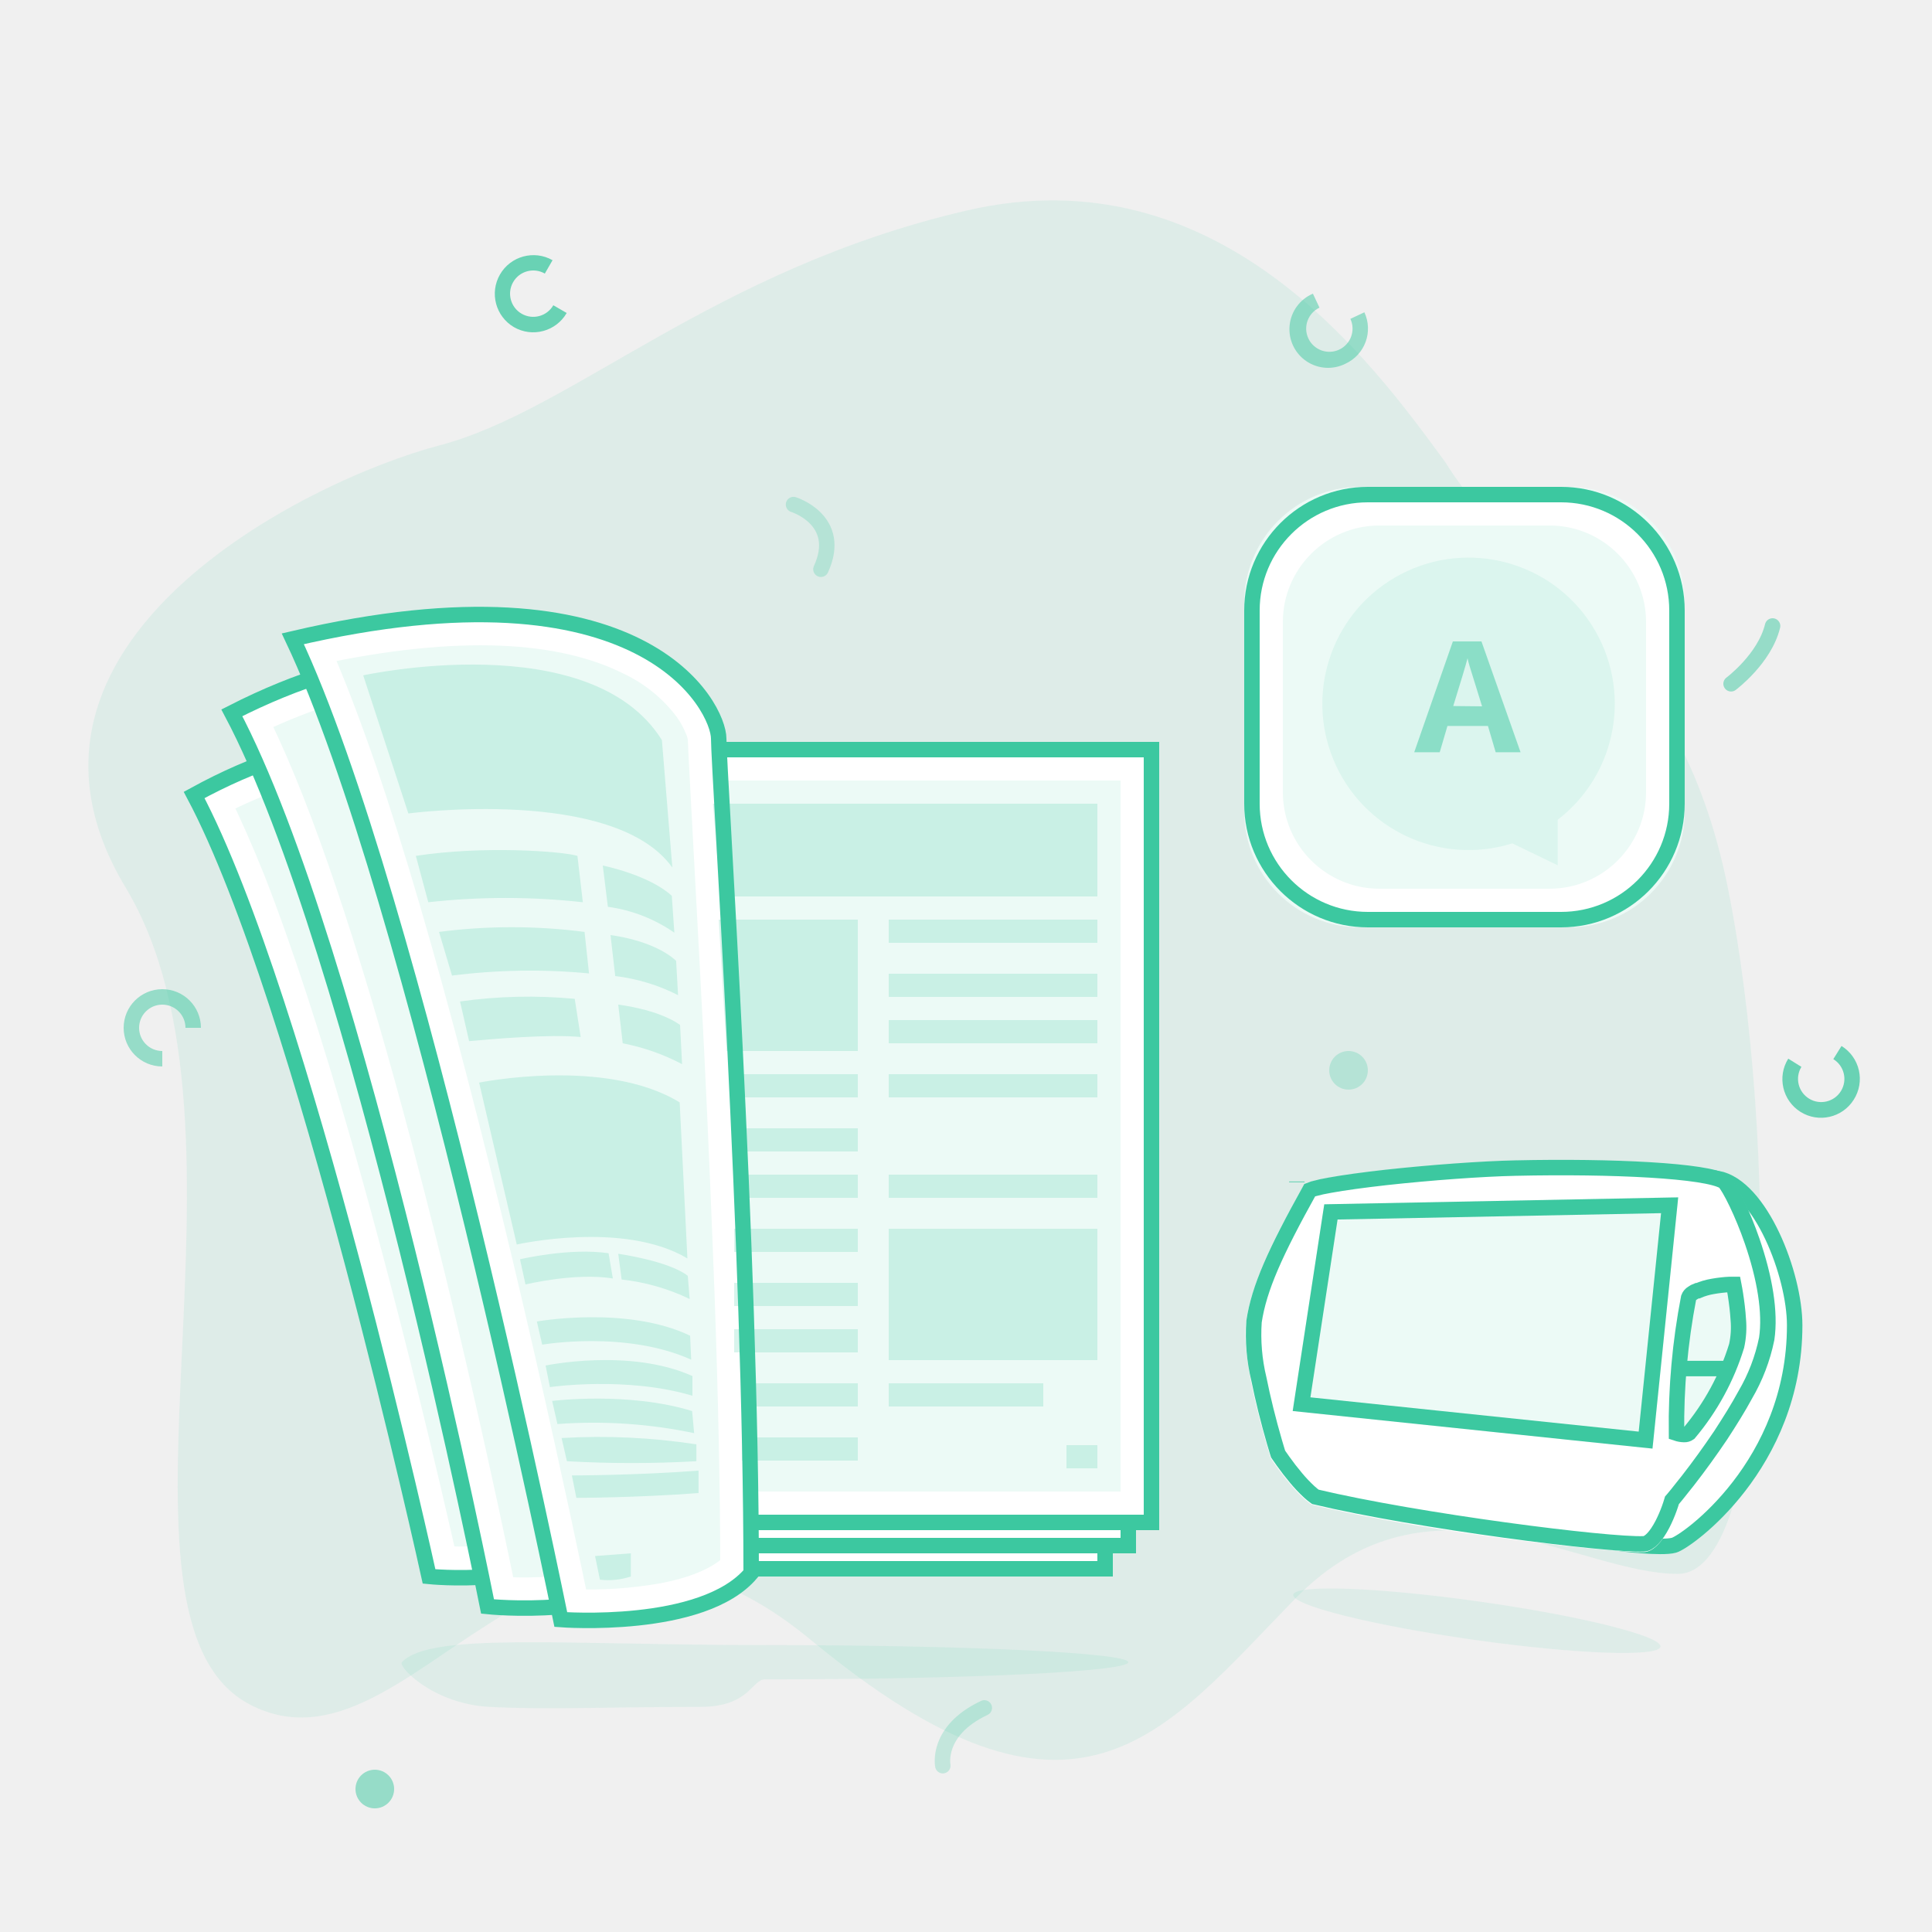
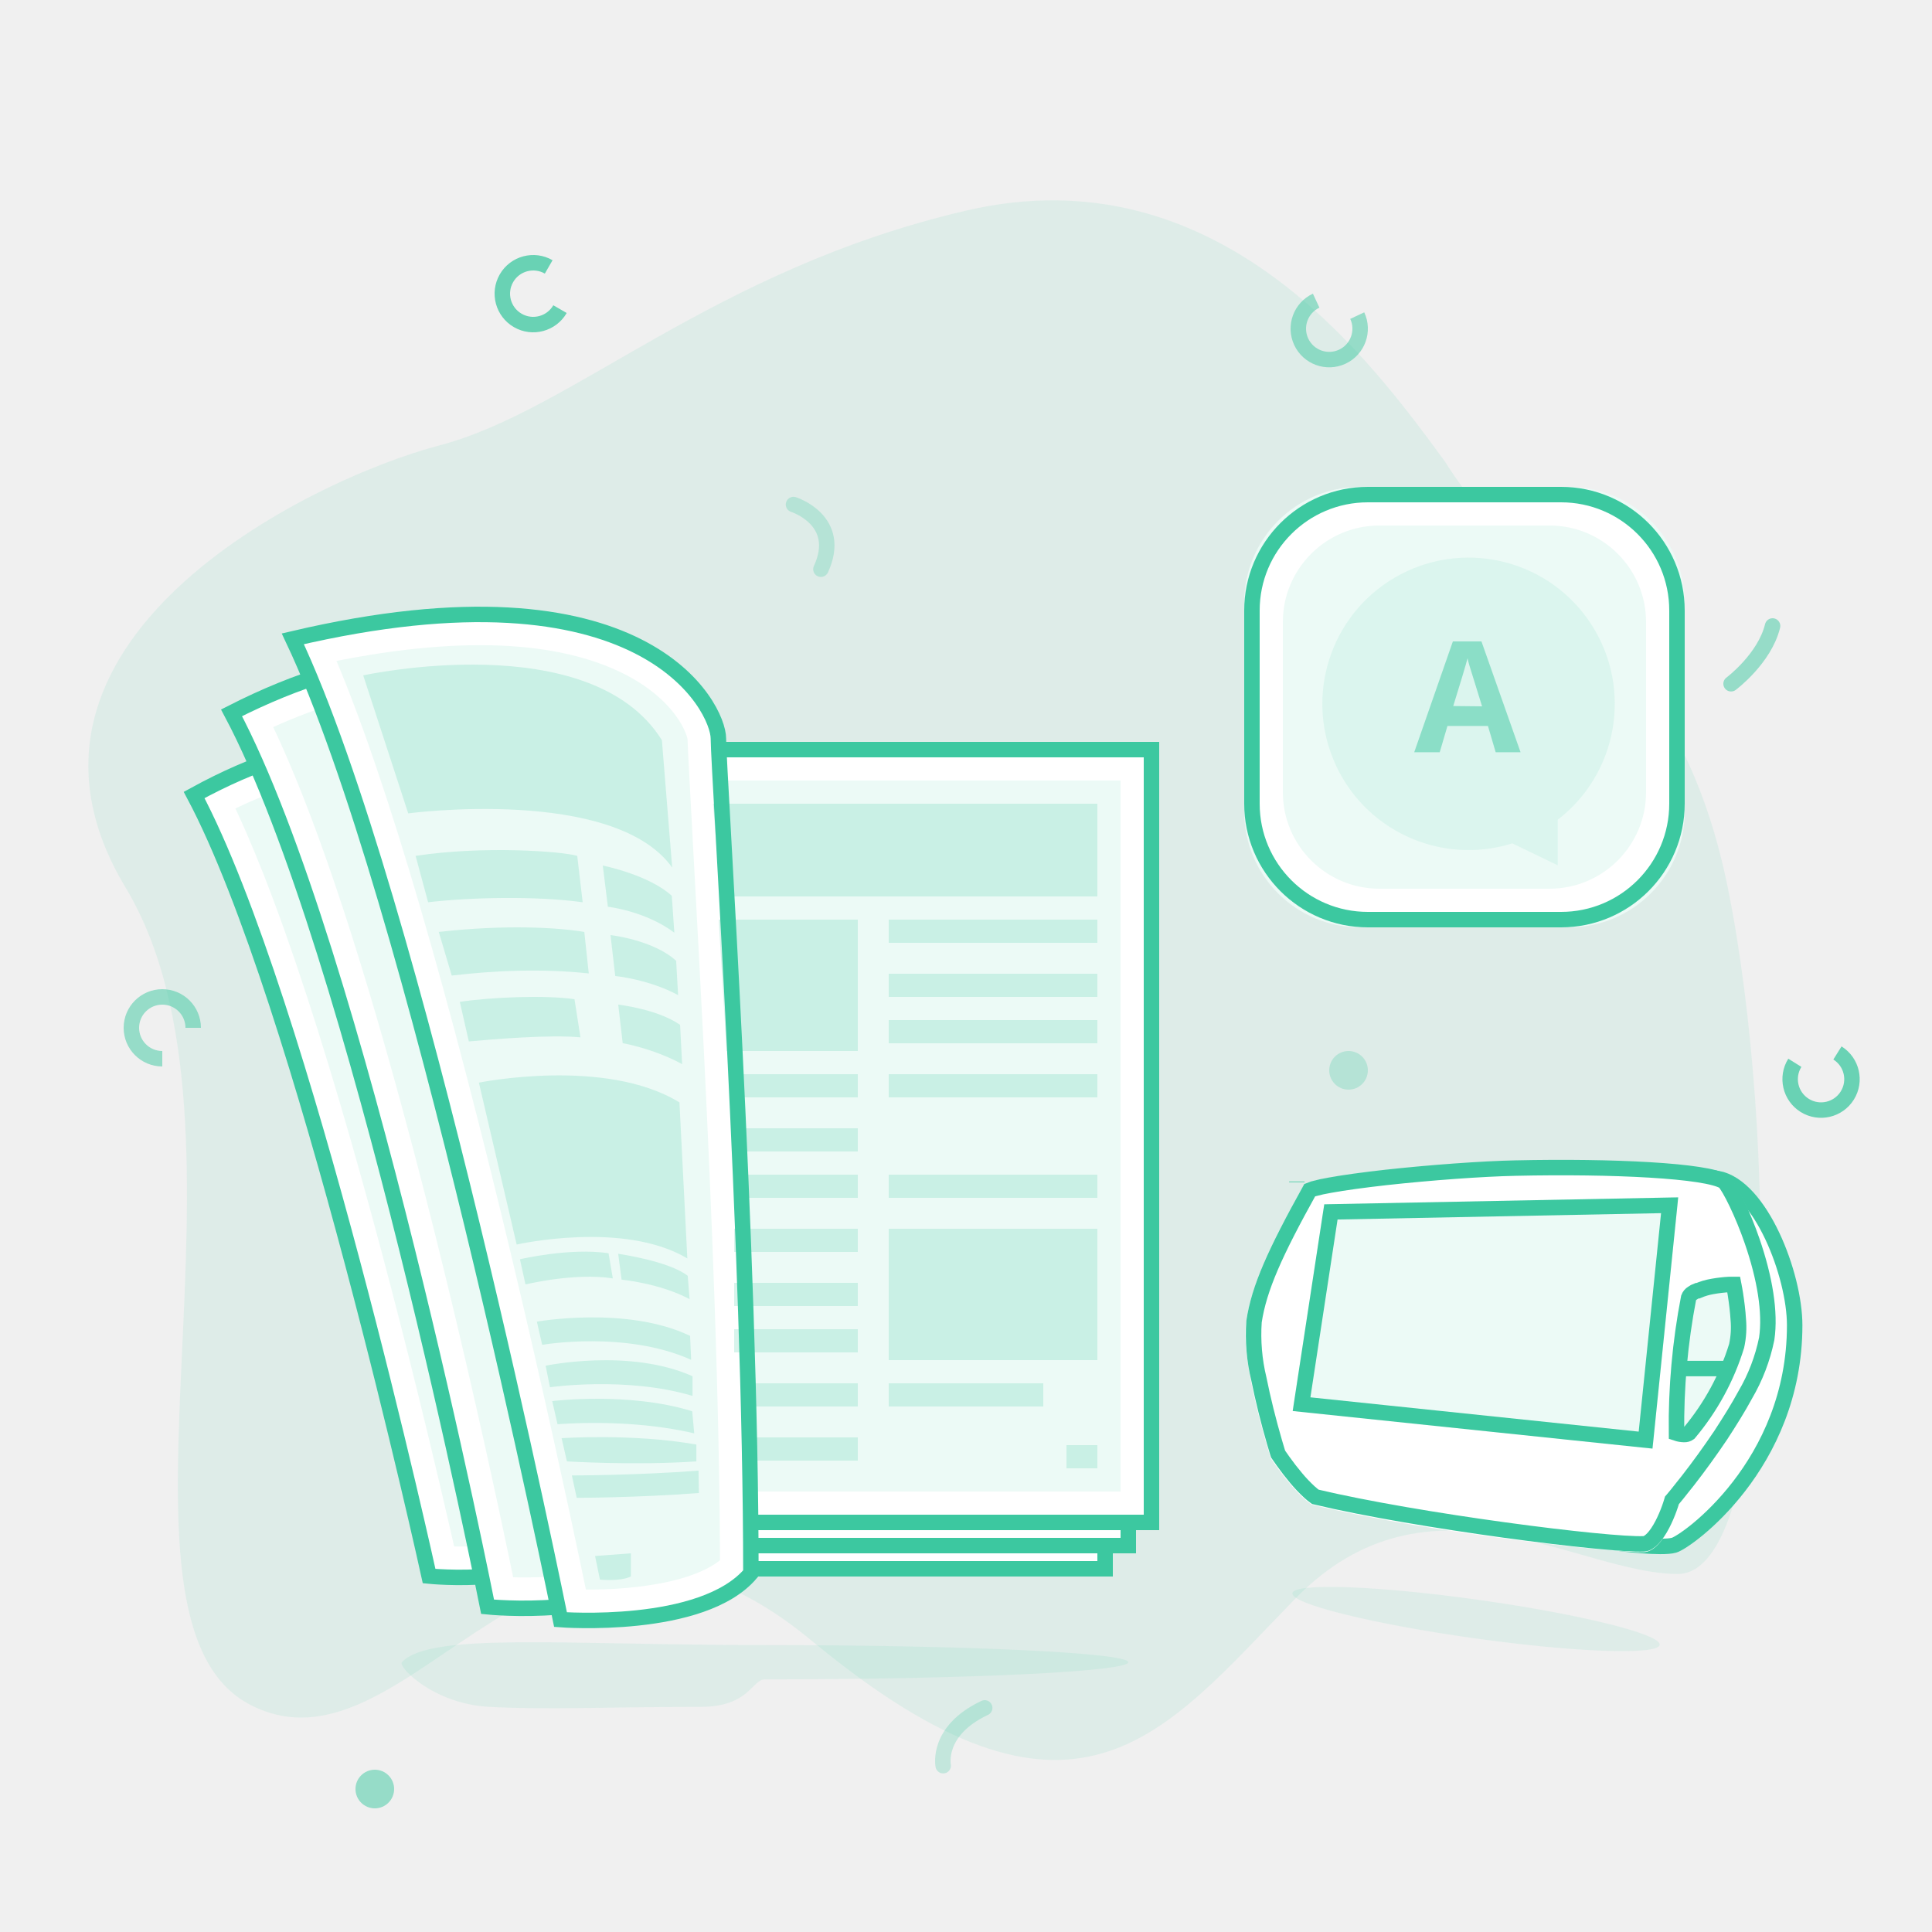
- <svg xmlns="http://www.w3.org/2000/svg" viewBox="0 0 250 250">
-   <g>
-     <path d="M187,59.77c-9.48-12.95-29.24-40.15-62-32.51S74.11,53.1,56.9,57.62s-59.69,25.6-40.66,57.2-5,94.85,16.14,105.77,38.19-36.81,72.57-8.36,45.39,12.32,62.69-5.4,36.7-3.17,49.46-3.17,13-56.5,6.47-88.85S198,77.3,187,59.77Z" style="fill: #3cc8a0;fill-opacity: 0.1" />
-     <ellipse cx="191" cy="209.5" rx="2.5" ry="24" transform="matrix(0.14, -0.99, 0.99, 0.14, -43.04, 369.48)" style="fill: #3cc8a0;fill-opacity: 0.1" />
-     <path d="M21,138a5,5,0,1,1,5-5H24a3,3,0,1,0-3,3Z" style="fill: #3cc8a0;opacity: 0.5;isolation: isolate" />
-     <path d="M66.5,42.33a5,5,0,0,1,5-8.66l-1,1.73a3,3,0,1,0,1.1,4.1l1.73,1A5,5,0,0,1,66.5,42.33Z" style="fill: #3cc8a0;opacity: 0.75;isolation: isolate" />
-     <path d="M174.11,47.06A5,5,0,1,1,169.89,38l.85,1.81a3,3,0,1,0,4,1.45l1.81-.85A5,5,0,0,1,174.11,47.06Z" style="fill: #3cc8a0;opacity: 0.5;isolation: isolate" />
-     <path d="M239.88,142.29a5,5,0,0,1-8.48-5.3l1.7,1.06a3,3,0,1,0,4.13-1l1.06-1.7A5,5,0,0,1,239.88,142.29Z" style="fill: #3cc8a0;opacity: 0.75;isolation: isolate" />
-     <path d="M122,228.48s-.93-4.51,5.37-7.48" style="fill: none;stroke: #3cc8a0;stroke-linecap: round;stroke-width: 2px;opacity: 0.25;isolation: isolate" />
-     <path d="M102.68,65.29s6.47,2,3.55,8.37" style="fill: none;stroke: #3cc8a0;stroke-linecap: round;stroke-width: 2px;opacity: 0.25;isolation: isolate" />
-     <path d="M224,88.48s4.34-3.23,5.37-7.48" style="fill: none;stroke: #3cc8a0;stroke-linecap: round;stroke-width: 2px;opacity: 0.5;isolation: isolate" />
-     <circle cx="174.5" cy="138.5" r="2.5" style="fill: #3cc8a0;opacity: 0.25;isolation: isolate" />
-     <circle cx="48.5" cy="231.5" r="2.5" style="fill: #3cc8a0;opacity: 0.5;isolation: isolate" />
-     <g>
-       <rect x="87" y="104" width="57" height="100" style="fill: #fff" />
-       <rect x="87" y="104" width="57" height="100" style="fill: #3cc8a0;fill-opacity: 0.1" />
-       <rect x="89.5" y="106.5" width="52" height="95" style="fill: none;stroke: #fff;stroke-width: 5px" />
-       <rect x="88" y="105" width="55" height="98" style="fill: none;stroke: #3cc8a0;stroke-width: 2px" />
-       <rect x="90" y="101" width="57" height="100" style="fill: #fff" />
-       <rect x="90" y="101" width="57" height="100" style="fill: #3cc8a0;fill-opacity: 0.1" />
-       <rect x="92.5" y="103.5" width="52" height="95" style="fill: none;stroke: #fff;stroke-width: 5px" />
-       <rect x="91" y="102" width="55" height="98" style="fill: none;stroke: #3cc8a0;stroke-width: 2px" />
-       <rect x="82" y="97" width="67" height="100" style="fill: #fff" />
-       <rect x="82" y="97" width="67" height="100" style="fill: #3cc8a0;fill-opacity: 0.1" />
-       <rect x="84" y="99" width="63" height="96" style="fill: none;stroke: #fff;stroke-width: 4px" />
-       <rect x="82" y="97" width="67" height="100" style="fill: none;stroke: #3cc8a0;stroke-width: 2px" />
-       <path d="M25.12,102.87c32.28-17.7,45.17,3.8,45.17,7s4.62,57.08,4.62,89.78c-4.92,5.83-19.39,4.34-19.39,4.34S39.16,129.27,25.12,102.87Z" style="fill: #fff" />
-       <path d="M25.12,102.87c32.28-17.7,45.17,3.8,45.17,7s4.62,57.08,4.62,89.78c-4.92,5.83-19.39,4.34-19.39,4.34S39.16,129.27,25.12,102.87Z" style="fill: #3cc8a0;fill-opacity: 0.1" />
-       <path d="M27.8,103.71c12.92-6.67,23.26-7.24,31.13-3.39a21,21,0,0,1,7.27,5.83,11.11,11.11,0,0,1,2.09,3.67c0,.78,1.69,24.24,2.31,33.94.53,8.22,1,16,1.34,23.32.61,12.31.95,23,1,31.72-1.48,1.38-4,2.34-7.2,2.86a41.48,41.48,0,0,1-8.55.39c-.22-1-.46-2.06-.75-3.29-.86-3.77-1.85-8-2.94-12.51-3.12-12.94-6.48-25.88-9.94-38-3.89-13.59-7.67-25.23-11.25-34.35C30.74,110,29.24,106.61,27.8,103.71Z" style="fill: none;stroke: #fff;stroke-width: 4px" />
-       <path d="M25.12,102.87c32.28-17.7,45.17,3.8,45.17,7s4.62,57.08,4.62,89.78c-4.92,5.83-19.39,4.34-19.39,4.34S39.16,129.27,25.12,102.87Z" style="fill: none;stroke: #3cc8a0;stroke-width: 2px" />
-       <path d="M30,92.24c35.26-18,50.26,2.85,50.26,6.5S85.58,165,85.58,202.88c-5.71,6.77-22.49,5-22.49,5S46.25,122.87,30,92.24Z" style="fill: #fff" />
-       <path d="M30,92.24c35.26-18,50.26,2.85,50.26,6.5S85.58,165,85.58,202.88c-5.71,6.77-22.49,5-22.49,5S46.25,122.87,30,92.24Z" style="fill: #3cc8a0;fill-opacity: 0.1" />
-       <path d="M32.67,93.13c14.28-6.88,25.93-7.65,34.87-3.9A23.11,23.11,0,0,1,75.84,95a10.16,10.16,0,0,1,2.39,3.75c0,.89,2,28.07,2.68,39.34.61,9.54,1.13,18.54,1.55,27.06.71,14.35,1.1,26.78,1.12,36.95-1.76,1.7-4.74,2.87-8.62,3.49a48.62,48.62,0,0,1-10.2.44c-.23-1.15-.51-2.47-.82-4-.9-4.33-1.94-9.16-3.1-14.36-3.3-14.85-6.9-29.71-10.66-43.57-5.82-21.44-11.5-38.53-16.87-49.7Z" style="fill: none;stroke: #fff;stroke-width: 4px" />
-       <path d="M30,92.24c35.26-18,50.26,2.85,50.26,6.5S85.58,165,85.58,202.88c-5.71,6.77-22.49,5-22.49,5S46.25,122.87,30,92.24Z" style="fill: none;stroke: #3cc8a0;stroke-width: 2px" />
-       <path d="M37.89,82.66C83.41,72,93,91.57,93,95.57s4.2,66.46,4.2,108c-6.25,7.41-24.63,6-24.63,6S53.62,115.86,37.89,82.66Z" style="fill: #fff" />
-       <path d="M37.89,82.66C83.41,72,93,91.57,93,95.57s4.2,66.46,4.2,108c-6.25,7.41-24.63,6-24.63,6S53.62,115.86,37.89,82.66Z" style="fill: #3cc8a0;fill-opacity: 0.1" />
-       <path d="M40.74,84.07c18.54-4,32-3.15,40.86,1.32a20.43,20.43,0,0,1,7.54,6.14,12.13,12.13,0,0,1,1.46,2.63A4.66,4.66,0,0,1,91,95.57c0,1,1.53,28.46,2.1,40,.56,11.41,1,22.16,1.38,32.31.46,13.17.71,24.88.72,34.9-2,1.95-5.3,3.32-9.65,4.11a54.63,54.63,0,0,1-11.34.75v0c-.26-1.27-.57-2.74-.92-4.4-1-4.74-2.13-10-3.39-15.7-3.59-16.24-7.44-32.48-11.39-47.65-4.06-15.61-8-29.19-11.75-40.16C44.65,93.62,42.65,88.38,40.74,84.07Z" style="fill: none;stroke: #fff;stroke-width: 4px" />
-       <path d="M37.89,82.66C83.41,72,93,91.57,93,95.57s4.2,66.46,4.2,108c-6.25,7.41-24.63,6-24.63,6S53.62,115.86,37.89,82.66Z" style="fill: none;stroke: #3cc8a0;stroke-width: 2px" />
-       <path d="M77,201.35l4.63-.35v3a9.29,9.29,0,0,1-4,.41Z" style="fill: #3cc8a0;opacity: 0.2;isolation: isolate" />
-       <polygon points="92.26 104 142 104 142 116 93.23 116 92.26 104" style="fill: #3cc8a0;opacity: 0.2;isolation: isolate" />
-       <polygon points="93 119 111 119 111 136 94.02 136 93 119" style="fill: #3cc8a0;opacity: 0.2;isolation: isolate" />
-       <rect x="115" y="159" width="27" height="17" style="fill: #3cc8a0;opacity: 0.2;isolation: isolate" />
-       <rect x="138" y="187" width="4" height="3" style="fill: #3cc8a0;opacity: 0.2;isolation: isolate" />
-       <rect x="115" y="179" width="20" height="3" style="fill: #3cc8a0;opacity: 0.2;isolation: isolate" />
-       <rect x="115" y="152" width="27" height="3" style="fill: #3cc8a0;opacity: 0.2;isolation: isolate" />
-       <path d="M69.47,171s11.66-2.08,19.83,1.84l.14,3.1c-8.5-3.82-19.28-1.94-19.28-1.94Zm1.13,5.7s10.85-2.29,19,1.36v2.55c-8.53-2.56-18.44-1.12-18.44-1.12Zm.85,4.58s9.85-1.24,18.11,1.31l.26,2.86a63.31,63.31,0,0,0-17.69-1.18Zm1.22,4.8a82.91,82.91,0,0,1,17.44.82v2.18a148.24,148.24,0,0,1-16.75,0ZM74,190.92s8.22,0,16.39-.62l0,2.9c-8.22.62-15.81.62-15.81.62Z" style="fill: #3cc8a0;opacity: 0.2;isolation: isolate" />
-       <rect x="115" y="139" width="27" height="3" style="fill: #3cc8a0;opacity: 0.2;isolation: isolate" />
-       <rect x="95" y="139" width="16" height="3" style="fill: #3cc8a0;opacity: 0.2;isolation: isolate" />
-       <rect x="95" y="146" width="16" height="3" style="fill: #3cc8a0;opacity: 0.2;isolation: isolate" />
-       <rect x="95" y="152" width="16" height="3" style="fill: #3cc8a0;opacity: 0.2;isolation: isolate" />
-       <rect x="95" y="159" width="16" height="3" style="fill: #3cc8a0;opacity: 0.2;isolation: isolate" />
-       <rect x="95" y="166" width="16" height="3" style="fill: #3cc8a0;opacity: 0.2;isolation: isolate" />
-       <rect x="95" y="172" width="16" height="3" style="fill: #3cc8a0;opacity: 0.2;isolation: isolate" />
-       <rect x="96" y="179" width="15" height="3" style="fill: #3cc8a0;opacity: 0.2;isolation: isolate" />
-       <rect x="96" y="186" width="15" height="3" style="fill: #3cc8a0;opacity: 0.2;isolation: isolate" />
-       <rect x="115" y="132" width="27" height="3" style="fill: #3cc8a0;opacity: 0.2;isolation: isolate" />
-       <rect x="115" y="126" width="27" height="3" style="fill: #3cc8a0;opacity: 0.2;isolation: isolate" />
-       <rect x="115" y="119" width="27" height="3" style="fill: #3cc8a0;opacity: 0.2;isolation: isolate" />
-       <path d="M47,87.39s29.4-6.45,38.65,8.38L87,112.26c-7.54-10.54-34.16-7-34.16-7Zm15,52.7s16.35-3.33,25.95,2.56l1,20.19c-8.27-4.93-22.08-1.8-22.08-1.8Zm-8.19-29.34c8.74-1.35,19-.59,20.91,0l.7,6a90.56,90.56,0,0,0-20,0Zm3,9.84a73,73,0,0,1,18.83,0l.58,5.37a80.32,80.32,0,0,0-17.73.28Zm2.72,9a63.37,63.37,0,0,1,14.84-.34l.77,4.94c-4-.39-11.46.26-14.44.53Z" style="fill: #3cc8a0;fill-opacity: 0.2" />
-       <path d="M78,112s6,1.21,8.93,3.92l.33,4.77a19.74,19.74,0,0,0-8.6-3.35Zm2,50.24s6.51.91,9,2.85l.24,3a26.86,26.86,0,0,0-8.8-2.52Zm-12.71.71s6.42-1.53,11.46-.78l.55,3.26c-4.94-.78-11.3.78-11.3.78ZM79,121s5.55.62,8.49,3.33l.25,4.44a24.37,24.37,0,0,0-8.13-2.47Zm1,9s5.06.56,8,2.62l.26,5.08A27.94,27.94,0,0,0,80.58,135Z" style="fill: #3cc8a0;opacity: 0.2;isolation: isolate" />
+ <svg xmlns="http://www.w3.org/2000/svg" xmlns:xlink="http://www.w3.org/1999/xlink" width="250" height="250" viewBox="0 0 250 250">
+   <defs>
+     <rect id="a" width="57" height="100" x="64" y="25" />
+     <rect id="b" width="57" height="100" x="67" y="22" />
+     <rect id="c" width="67" height="100" x="59" y="18" />
+     <path id="d" d="M2.119,23.872 C34.399,6.17 47.292,27.677 47.292,30.827 C47.292,33.976 51.912,87.907 51.912,120.604 C46.992,126.436 32.526,124.945 32.526,124.945 C32.526,124.945 16.165,50.275 2.119,23.872 Z" />
+     <path id="e" d="M6.961,13.24 C42.218,-4.733 57.223,16.091 57.223,19.744 C57.223,23.398 62.583,85.955 62.583,123.882 C56.875,130.647 40.095,128.918 40.095,128.918 C40.095,128.918 23.253,43.866 6.961,13.24 Z" />
+     <path id="f" d="M14.891,3.664 C60.409,-7.036 69.961,12.565 69.961,16.568 C69.961,20.57 74.165,83.032 74.165,124.579 C67.913,131.99 49.531,130.576 49.531,130.576 C49.531,130.576 30.616,36.857 14.891,3.664 Z" />
+     <rect id="g" width="57" height="57" x="161" y="63" rx="15" />
+     <path id="h" d="M7.687,3.398 C8.2,2.181 26.152,0.395 35.085,0.197 C44.017,-0 59.995,0.197 62.703,2.181 C64.152,3.535 69.75,15.38 68.554,23.428 C67.359,31.477 56.211,44.676 56.211,44.676 C56.211,44.676 54.442,50.698 51.721,50.824 C49,50.95 25.039,48.584 8.738,44.676 C6.32,43.06 3.444,38.657 3.444,38.657 C3.444,38.657 -0.553,26.074 0.254,20.891 C1.061,15.708 3.893,10.136 7.687,3.398 Z" />
+     <path id="i" d="M10.237,6.624 C10.303,6.189 10.687,5.831 11.095,5.823 L55.423,4.956 C55.831,4.948 56.125,5.296 56.081,5.729 L52.91,36.666 C52.866,37.101 52.495,37.418 52.098,37.377 L6.999,32.67 C6.595,32.627 6.323,32.235 6.388,31.807 L10.237,6.624 Z" />
+     <path id="j" d="M56.531,17.705 C56.81,16.538 58.293,16.067 58.293,16.067 C60.512,15.053 64.157,15.143 64.157,15.143 C64.157,15.143 65.538,21.295 64.68,24.36 C63.821,27.426 61.786,31.876 58.293,36.071 C57.142,37.182 54.928,36.071 54.928,36.071 C54.928,29.144 55.31,24.061 56.531,17.705 Z" />
+   </defs>
+   <g fill="none" fill-rule="evenodd">
+     <path fill="#3CC8A0" fill-opacity=".1" d="M149.686,39.636 C135.761,31.664 106.643,14.846 79.815,35.154 C52.987,55.463 43.837,79.463 29.954,90.596 C16.071,101.729 -14.163,138.26 16.071,159.393 C46.305,180.526 50.129,248.058 73.839,249.456 C97.55,250.854 93.759,200.291 136.735,212.307 C179.712,224.322 183.207,205.098 191.808,181.879 C200.41,158.661 224.045,164.055 235.705,158.863 C247.365,153.672 224.63,101.952 205.481,75.062 C186.333,48.171 166.822,51.199 149.686,39.636 Z" transform="rotate(24 120.992 137.494)" />
+     <ellipse cx="191" cy="209.5" fill="#3CC8A0" fill-opacity=".1" transform="rotate(8 191 209.5)" rx="24" ry="2.5" />
+     <path fill="#3CC8A0" fill-rule="nonzero" d="M21,138 C18.239,138 16,135.761 16,133 C16,130.239 18.239,128 21,128 C23.761,128 26,130.239 26,133 L24,133 C24,131.343 22.657,130 21,130 C19.343,130 18,131.343 18,133 C18,134.657 19.343,136 21,136 L21,138 Z" opacity=".5" />
+     <path fill="#3CC8A0" fill-rule="nonzero" d="M66.501,42.331 C64.109,40.95 63.29,37.892 64.671,35.501 C66.051,33.109 69.109,32.29 71.501,33.671 L70.501,35.403 C69.066,34.574 67.231,35.066 66.403,36.501 C65.574,37.936 66.066,39.77 67.501,40.599 C68.936,41.427 70.77,40.936 71.599,39.501 L73.331,40.501 C71.95,42.892 68.892,43.712 66.501,42.331 Z" opacity=".75" />
+     <path fill="#3CC8A0" fill-rule="nonzero" d="M174.114,47.063 C171.612,48.23 168.637,47.147 167.47,44.645 C166.303,42.142 167.385,39.167 169.888,38 L170.733,39.813 C169.232,40.513 168.582,42.298 169.282,43.799 C169.982,45.301 171.767,45.951 173.269,45.25 C174.771,44.55 175.42,42.765 174.72,41.264 L176.533,40.418 C177.7,42.921 176.617,45.896 174.114,47.063 Z" opacity=".5" />
+     <path fill="#3CC8A0" fill-rule="nonzero" d="M239.885,142.294 C238.422,144.636 235.337,145.348 232.995,143.885 C230.653,142.422 229.941,139.337 231.404,136.995 L233.1,138.055 C232.222,139.46 232.65,141.311 234.055,142.189 C235.46,143.067 237.311,142.639 238.189,141.234 C239.067,139.829 238.639,137.978 237.234,137.1 L238.294,135.404 C240.636,136.868 241.348,139.952 239.885,142.294 Z" opacity=".75" />
+     <path stroke="#3CC8A0" stroke-width="2" d="M122.049,228.479 C122.049,228.479 121.114,223.972 127.419,221" opacity=".25" stroke-linecap="round" />
+     <path stroke="#3CC8A0" stroke-width="2" d="M104.049,73.479 C104.049,73.479 100.404,67.759 106.71,64.787" opacity=".25" stroke-linecap="round" transform="rotate(140 104.855 69.133)" />
+     <path stroke="#3CC8A0" stroke-width="2" d="M224,88.479 C224,88.479 228.336,85.246 229.37,81" opacity=".5" stroke-linecap="round" />
+     <circle cx="174.5" cy="138.5" r="2.5" fill="#3CC8A0" opacity=".25" />
+     <circle cx="48.5" cy="231.5" r="2.5" fill="#3CC8A0" opacity=".5" />
+     <g transform="translate(23 79)">
+       <use fill="#FFFFFF" xlink:href="#a" />
+       <use fill="#3CC8A0" fill-opacity=".1" xlink:href="#a" />
+       <rect width="52" height="95" x="66.5" y="27.5" stroke="#FFFFFF" stroke-width="5" />
+       <rect width="55" height="98" x="65" y="26" stroke="#3CC8A0" stroke-width="2" />
+       <use fill="#FFFFFF" xlink:href="#b" />
+       <use fill="#3CC8A0" fill-opacity=".1" xlink:href="#b" />
+       <rect width="52" height="95" x="69.5" y="24.5" stroke="#FFFFFF" stroke-width="5" />
+       <rect width="55" height="98" x="68" y="23" stroke="#3CC8A0" stroke-width="2" />
+       <use fill="#FFFFFF" xlink:href="#c" />
+       <use fill="#3CC8A0" fill-opacity=".1" xlink:href="#c" />
+       <rect width="63" height="96" x="61" y="20" stroke="#FFFFFF" stroke-width="4" />
+       <use stroke="#3CC8A0" stroke-width="2" xlink:href="#c" />
+       <use fill="#FFFFFF" xlink:href="#d" />
+       <use fill="#3CC8A0" fill-opacity=".1" xlink:href="#d" />
+       <path stroke="#FFFFFF" stroke-width="4" d="M4.799,24.711 C17.715,18.043 28.058,17.467 35.93,21.326 C38.922,22.792 41.388,24.848 43.2,27.157 C44.484,28.793 45.292,30.455 45.292,30.827 C45.292,31.608 46.983,55.062 47.606,64.763 C48.135,72.983 48.584,80.741 48.947,88.087 C49.554,100.398 49.892,111.072 49.911,119.808 C48.432,121.186 45.943,122.146 42.709,122.667 C39.91,123.117 36.908,123.199 34.155,123.056 C33.939,122.094 33.69,120.993 33.409,119.765 C32.546,115.991 31.56,111.787 30.466,107.259 C27.342,94.321 23.985,81.383 20.526,69.301 C16.636,55.715 12.858,44.072 9.276,34.955 C7.737,31.037 6.244,27.613 4.799,24.711 Z" />
+       <use stroke="#3CC8A0" stroke-width="2" xlink:href="#d" />
+       <use fill="#FFFFFF" xlink:href="#e" />
+       <use fill="#3CC8A0" fill-opacity=".1" xlink:href="#e" />
+       <path stroke="#FFFFFF" stroke-width="4" d="M9.669,14.13 C23.949,7.25 35.595,6.481 44.541,10.227 C47.957,11.657 50.779,13.696 52.838,15.994 C54.321,17.649 55.223,19.314 55.223,19.744 C55.223,20.637 57.182,47.817 57.907,59.089 C58.52,68.625 59.042,77.626 59.462,86.149 C60.17,100.497 60.562,112.932 60.582,123.096 C58.822,124.799 55.84,125.966 51.958,126.591 C48.613,127.129 45.028,127.216 41.756,127.034 C41.523,125.888 41.251,124.563 40.941,123.074 C40.037,118.742 39,113.915 37.844,108.718 C34.539,93.865 30.945,79.012 27.181,65.143 C21.363,43.702 15.683,26.616 10.31,15.438 C10.096,14.993 9.882,14.556 9.669,14.13 Z" />
+       <use stroke="#3CC8A0" stroke-width="2" xlink:href="#e" />
+       <use fill="#FFFFFF" xlink:href="#f" />
+       <use fill="#3CC8A0" fill-opacity=".1" xlink:href="#f" />
+       <path stroke="#FFFFFF" stroke-width="4" d="M17.735,5.07 C36.277,1.03 49.713,1.921 58.596,6.389 C61.964,8.083 64.469,10.212 66.134,12.526 C66.787,13.435 67.279,14.333 67.598,15.152 C67.843,15.781 67.961,16.304 67.961,16.568 C67.961,17.519 69.495,45.03 70.065,56.593 C70.628,68.006 71.092,78.75 71.444,88.902 C71.901,102.068 72.152,113.78 72.165,123.8 C70.2,125.749 66.861,127.119 62.517,127.909 C58.746,128.594 54.742,128.774 51.18,128.654 C51.177,128.642 51.175,128.63 51.173,128.618 C50.911,127.349 50.605,125.876 50.257,124.218 C49.261,119.481 48.124,114.203 46.866,108.519 C43.272,92.279 39.424,76.038 35.476,60.874 C31.412,45.263 27.468,31.682 23.726,20.71 C21.647,14.616 19.649,9.381 17.735,5.07 Z" />
+       <use stroke="#3CC8A0" stroke-width="2" xlink:href="#f" />
+       <path fill="#3CC8A0" d="M54,122.346 L58.633,122 L58.633,124.989 C57.292,125.677 54.633,125.4 54.633,125.4 L54,122.346 Z" opacity=".2" />
+       <polygon fill="#3CC8A0" points="69.26 25 119 25 119 37 70.231 37" opacity=".2" />
+       <polygon fill="#3CC8A0" points="70 40 88 40 88 57 71.016 57" opacity=".2" />
+       <rect width="27" height="17" x="92" y="80" fill="#3CC8A0" opacity=".2" />
+       <rect width="4" height="3" x="115" y="108" fill="#3CC8A0" opacity=".2" />
+       <rect width="20" height="3" x="92" y="100" fill="#3CC8A0" opacity=".2" />
+       <rect width="27" height="3" x="92" y="73" fill="#3CC8A0" opacity=".2" />
+       <path fill="#3CC8A0" d="M46.472 92.021C46.472 92.021 58.131 89.942 66.297 93.86L66.435 96.961C57.938 93.137 47.157 95.021 47.157 95.021L46.472 92.021zM47.604 97.724C47.604 97.724 58.458 95.431 66.61 99.085L66.61 101.631C58.079 99.072 48.168 100.51 48.168 100.51L47.604 97.724zM48.458 102.301C48.458 102.301 58.306 101.061 66.572 103.615L66.831 106.479C58.376 104.468 49.144 105.301 49.144 105.301L48.458 102.301zM49.674 107.101C49.674 107.101 58.894 106.463 67.11 107.926L67.11 110.101C59.178 110.653 50.36 110.101 50.36 110.101L49.674 107.101zM51 111.921C51 111.921 59.218 111.921 67.39 111.3L67.436 114.196C59.218 114.817 51.624 114.817 51.624 114.817L51 111.921z" opacity=".2" />
+       <rect width="27" height="3" x="92" y="60" fill="#3CC8A0" opacity=".2" />
+       <rect width="16" height="3" x="72" y="60" fill="#3CC8A0" opacity=".2" />
+       <rect width="16" height="3" x="72" y="67" fill="#3CC8A0" opacity=".2" />
+       <rect width="16" height="3" x="72" y="73" fill="#3CC8A0" opacity=".2" />
+       <rect width="16" height="3" x="72" y="80" fill="#3CC8A0" opacity=".2" />
+       <rect width="16" height="3" x="72" y="87" fill="#3CC8A0" opacity=".2" />
+       <rect width="16" height="3" x="72" y="93" fill="#3CC8A0" opacity=".2" />
+       <rect width="15" height="3" x="73" y="100" fill="#3CC8A0" opacity=".2" />
+       <rect width="15" height="3" x="73" y="107" fill="#3CC8A0" opacity=".2" />
+       <rect width="27" height="3" x="92" y="53" fill="#3CC8A0" opacity=".2" />
+       <rect width="27" height="3" x="92" y="47" fill="#3CC8A0" opacity=".2" />
+       <rect width="27" height="3" x="92" y="40" fill="#3CC8A0" opacity=".2" />
+       <path fill="#3CC8A0" fill-opacity=".2" d="M24 8.395C24 8.395 53.4 1.947 62.648 16.778L63.98 33.259C56.441 22.722 29.823 26.248 29.823 26.248L24 8.395zM38.97 61.094C38.97 61.094 55.321 57.76 64.92 63.651L65.939 83.839C57.668 78.91 43.856 82.042 43.856 82.042L38.97 61.094zM30.779 31.752C39.522 30.405 49.789 31.163 51.694 31.752L52.398 37.752C46.338 36.909 37.704 37.121 32.398 37.752L30.779 31.752zM33.779 41.593C42.451 40.612 49.157 41.018 52.609 41.593L53.186 46.963C47.088 46.299 40.759 46.607 35.453 47.238L33.779 41.593zM36.5 50.641C40.45 50.035 47.582 49.737 51.34 50.298L52.109 55.234C48.145 54.848 40.651 55.489 37.666 55.762L36.5 50.641z" />
+       <path fill="#3CC8A0" d="M55 33C55 33 60.986 34.207 63.929 36.918L64.259 41.688C60.495 38.865 55.66 38.336 55.66 38.336L55 33zM56.994 83.242C56.994 83.242 63.507 84.155 65.994 86.089L66.231 89.111C62.39 87.051 57.431 86.586 57.431 86.586L56.994 83.242zM44.281 83.95C44.281 83.95 50.706 82.421 55.745 83.167L56.299 86.425C51.362 85.648 44.998 87.207 44.998 87.207L44.281 83.95zM56 42C56 42 61.551 42.622 64.494 45.333L64.746 49.768C60.994 47.727 56.612 47.295 56.612 47.295L56 42zM57 51C57 51 62.056 51.561 65.003 53.616L65.266 58.697C61.514 56.655 57.576 55.986 57.576 55.986L57 51z" opacity=".2" />
    </g>
    <rect x="161" y="63" width="57" height="57" rx="15" ry="15" style="fill: #fff" />
    <rect x="161" y="63" width="57" height="57" rx="15" ry="15" style="fill: #3cc8a0;fill-opacity: 0.1" />
    <rect x="163.5" y="65.5" width="52" height="52" rx="15" ry="15" style="fill: none;stroke: #fff;stroke-width: 5px" />
    <rect x="162" y="64" width="55" height="55" rx="15" ry="15" style="fill: none;stroke: #3cc8a0;stroke-width: 2px" />
    <path d="M201.57,106.07a18.92,18.92,0,1,0-5.88,3.06l5.88,2.84Z" style="fill: #3cc8a0;fill-opacity: 0.1" />
    <path d="M193.54,97.34l-1-3.4H187.3l-1,3.4H183L188,83h3.7l5.06,14.34Zm-1.76-5.94q-1.44-4.62-1.62-5.22t-.26-1q-.32,1.25-1.85,6.18Z" style="fill: #3cc8a0;opacity: 0.5;isolation: isolate" />
    <path d="M99,217.31c26,0,47-1,47-2.22s-21-2.22-47-2.22-43.36-1.7-47,2.22c-.52.56,4,5.39,11.32,5.78,7.55.4,15.32,0,27.28,0C97,220.88,97.27,217.31,99,217.31Z" style="fill: #3cc8a0;fill-opacity: 0.1" />
    <g>
      <path d="M222.23,152.49c5.58,1,10,12.46,10,19,0,18.12-14,28-15.61,28.46s-7.14-.25-7.14-.25S215.26,160.62,222.23,152.49Z" style="fill: #fff;stroke: #3cc8a0;stroke-width: 2px" />
      <path d="M168.69,153.4c.51-1.22,18.46-3,27.4-3.2s24.91,0,27.62,2c1.45,1.35,7,13.2,5.85,21.25s-12.34,21.25-12.34,21.25-1.77,6-4.49,6.15-26.68-2.24-43-6.15c-2.42-1.62-5.29-6-5.29-6s-4-12.58-3.19-17.77S164.89,160.14,168.69,153.4Z" style="fill: #fff" />
      <path d="M169.48,154a4.09,4.09,0,0,1,.45-.16,21.67,21.67,0,0,1,2.18-.48c1.81-.33,4.31-.67,7.23-1,5.74-.63,12.41-1.12,16.77-1.21,12.58-.28,24.82.33,27,1.76.71.73,2.4,4.15,3.61,7.67,1.64,4.75,2.4,9.25,1.89,12.66a23.72,23.72,0,0,1-2.78,7.26c-.9,1.66-2,3.42-3.18,5.23-1.35,2-2.79,4-4.24,5.86-.51.65-1,1.24-1.4,1.76l-.52.63-.14.16-.06.2c-.05.17-.15.49-.3.9a17.61,17.61,0,0,1-.87,2c-.82,1.58-1.7,2.5-2.4,2.53-4.56.21-29.29-2.93-42.52-6.08a8.52,8.52,0,0,1-.76-.62,18.92,18.92,0,0,1-1.72-1.81c-.59-.7-1.17-1.45-1.71-2.21l-.51-.73-.11-.16-.1-.31c-.11-.36-.24-.78-.37-1.24-.38-1.32-.77-2.73-1.12-4.16s-.65-2.74-.9-4a24.49,24.49,0,0,1-.63-7.44C162.93,166.65,165,162.07,169.48,154Zm-1.67-1.11,0,.08h0Z" style="fill: none;stroke: #3cc8a0;stroke-width: 2px" />
      <path d="M171.24,156.62a.94.94,0,0,1,.86-.8l44.33-.87a.66.66,0,0,1,.66.77l-3.17,30.94a.77.77,0,0,1-.81.71L168,182.67a.73.73,0,0,1-.61-.86Z" style="fill: #3cc8a0;fill-opacity: 0.1" />
      <path d="M172.22,156.82l43.83-.86-3.11,30.39-44.52-4.65Z" style="fill: none;stroke: #3cc8a0;stroke-width: 2px" />
      <g>
        <path d="M217.53,167.71c.28-1.17,1.76-1.64,1.76-1.64a16.46,16.46,0,0,1,5.86-.92s1.38,6.15.52,9.22a33.28,33.28,0,0,1-6.39,11.71c-1.15,1.11-3.37,0-3.37,0A89.68,89.68,0,0,1,217.53,167.71Z" style="fill: #3cc8a0;fill-opacity: 0.1" />
        <path d="M218.51,167.92a1.12,1.12,0,0,1,.47-.57,2.45,2.45,0,0,1,.62-.33l.11,0a8.17,8.17,0,0,1,1.86-.55,17.73,17.73,0,0,1,2.23-.26l.54,0c.08.41.16.85.23,1.32.17,1.1.3,2.18.36,3.18a11.24,11.24,0,0,1-.21,3.44,32.26,32.26,0,0,1-6.15,11.29,1,1,0,0,1-.63.19,3.3,3.3,0,0,1-1-.17A87.31,87.31,0,0,1,218.51,167.92Z" style="fill: none;stroke: #3cc8a0;stroke-width: 2px" />
      </g>
      <path d="M216.69,177.09l7.55,0" style="fill: none;stroke: #3cc8a0;stroke-width: 2px" />
    </g>
  </g>
</svg>
